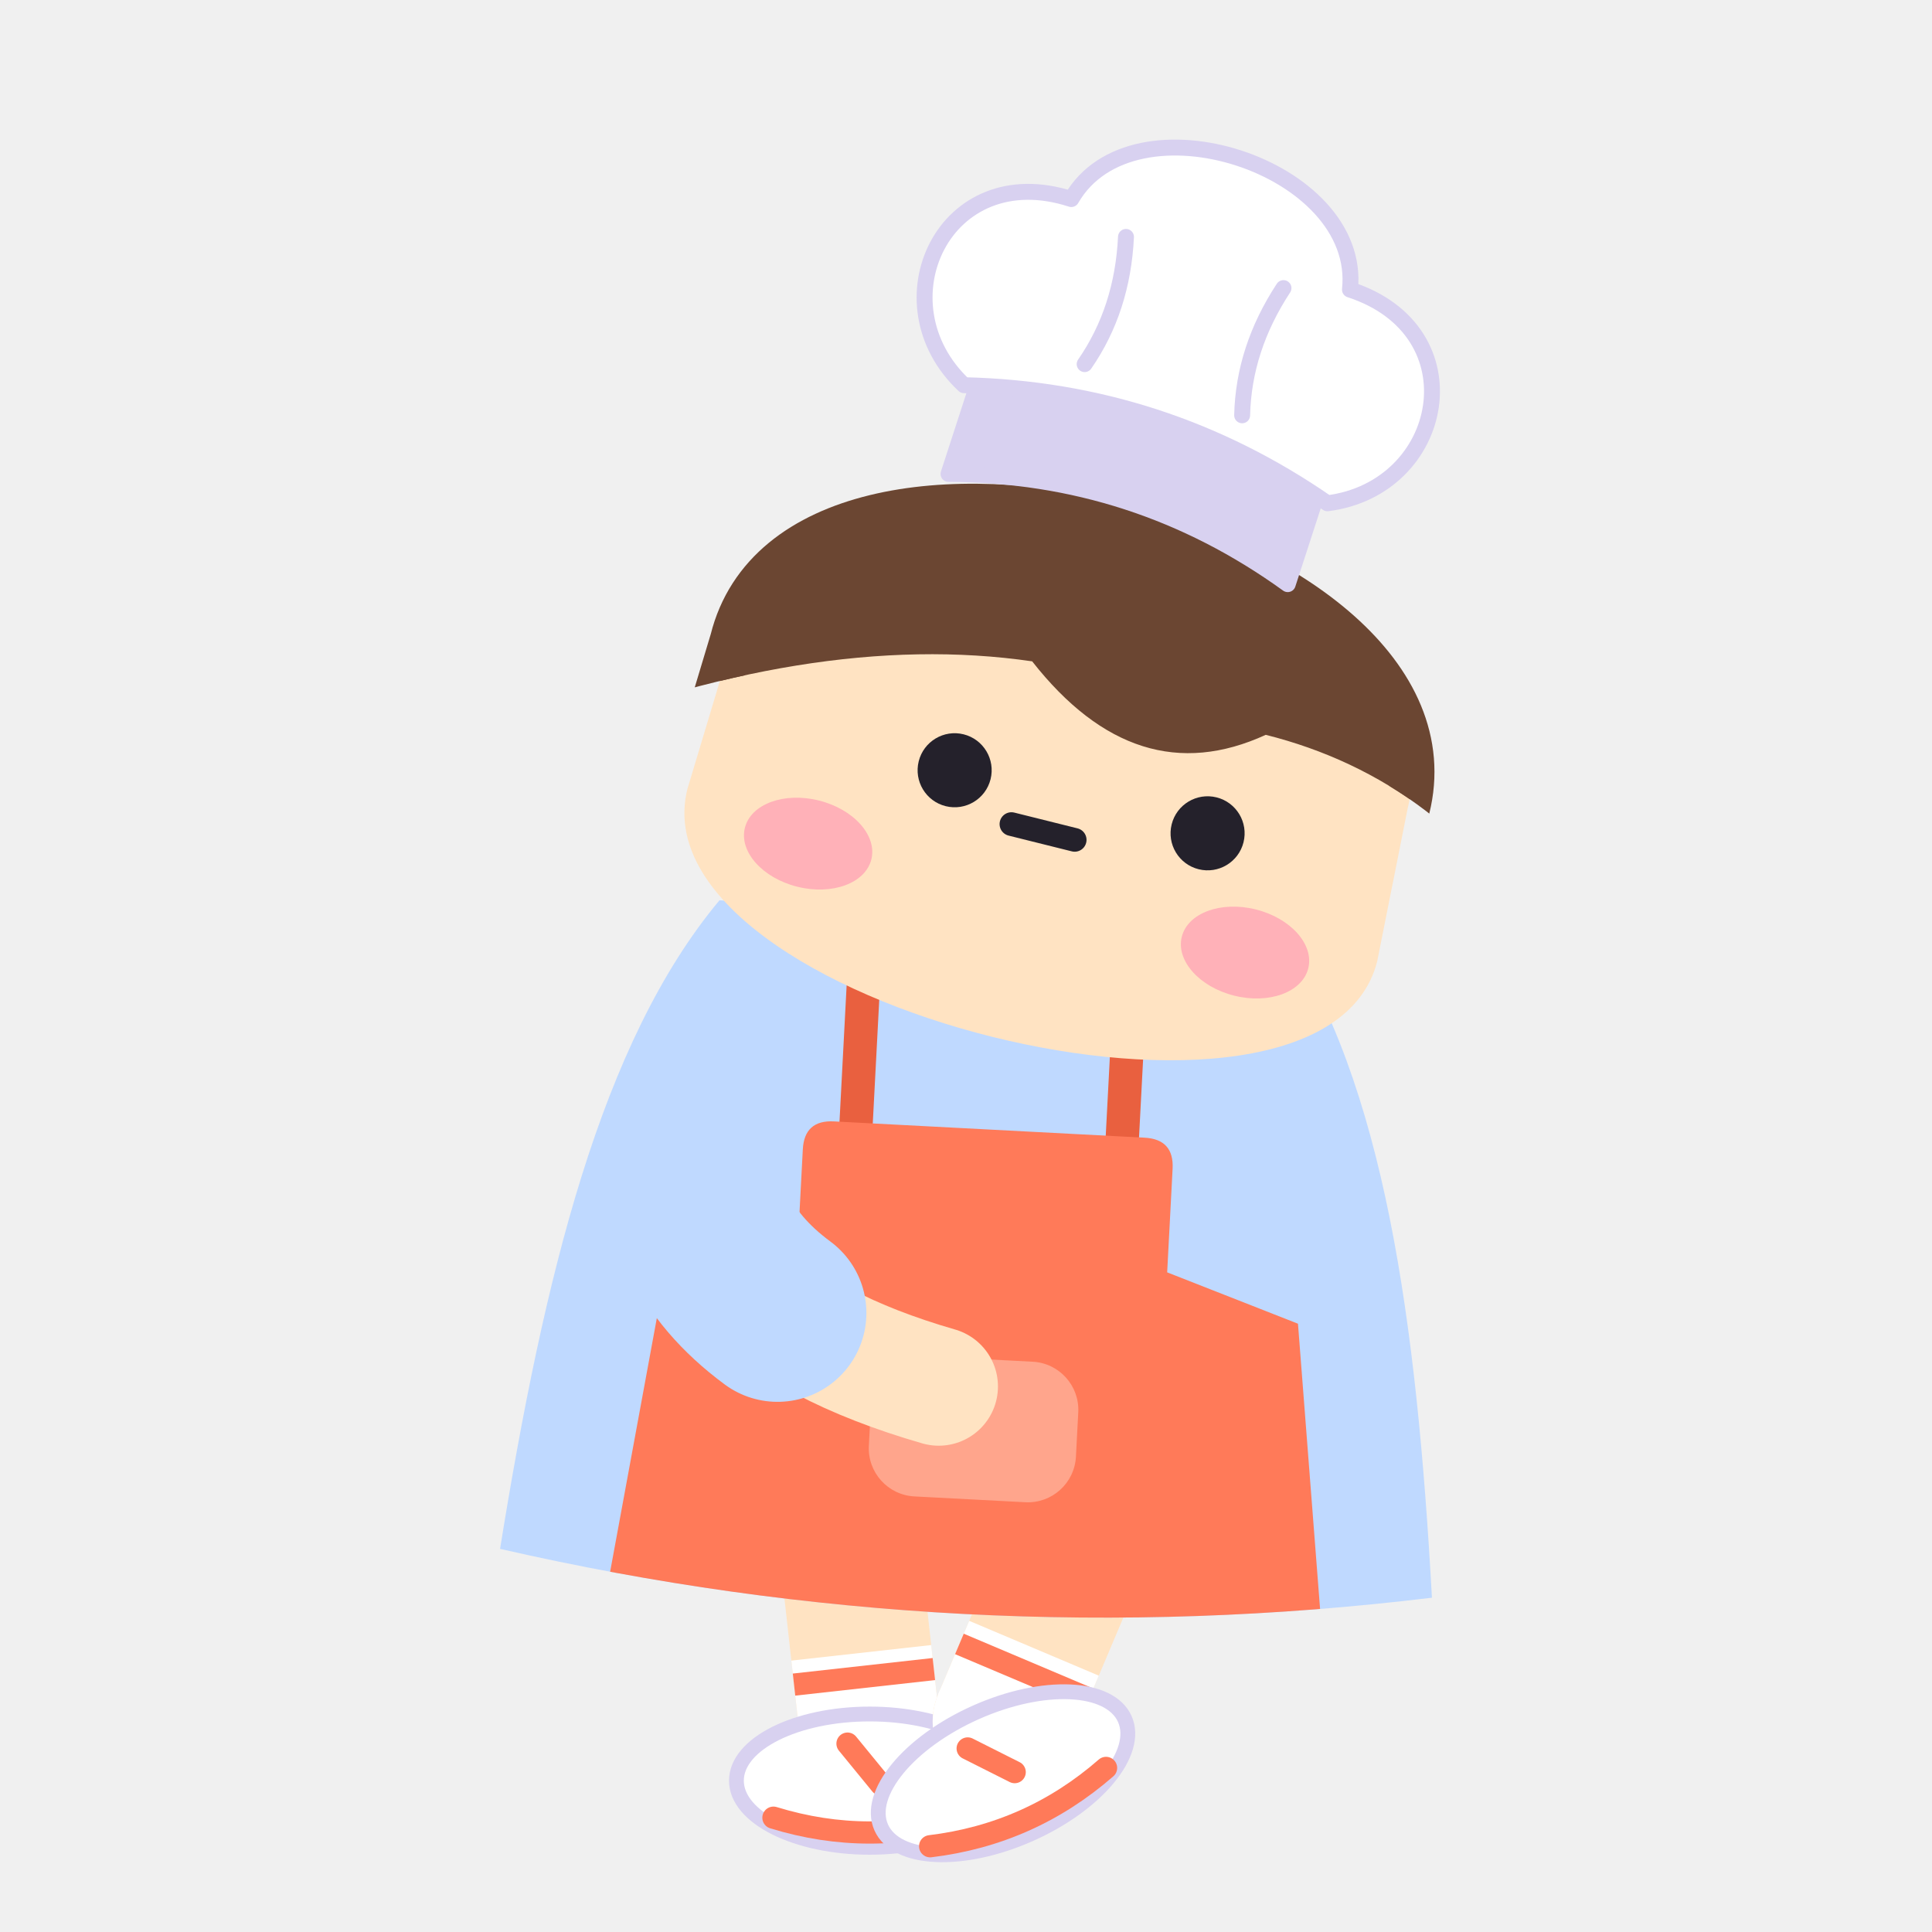
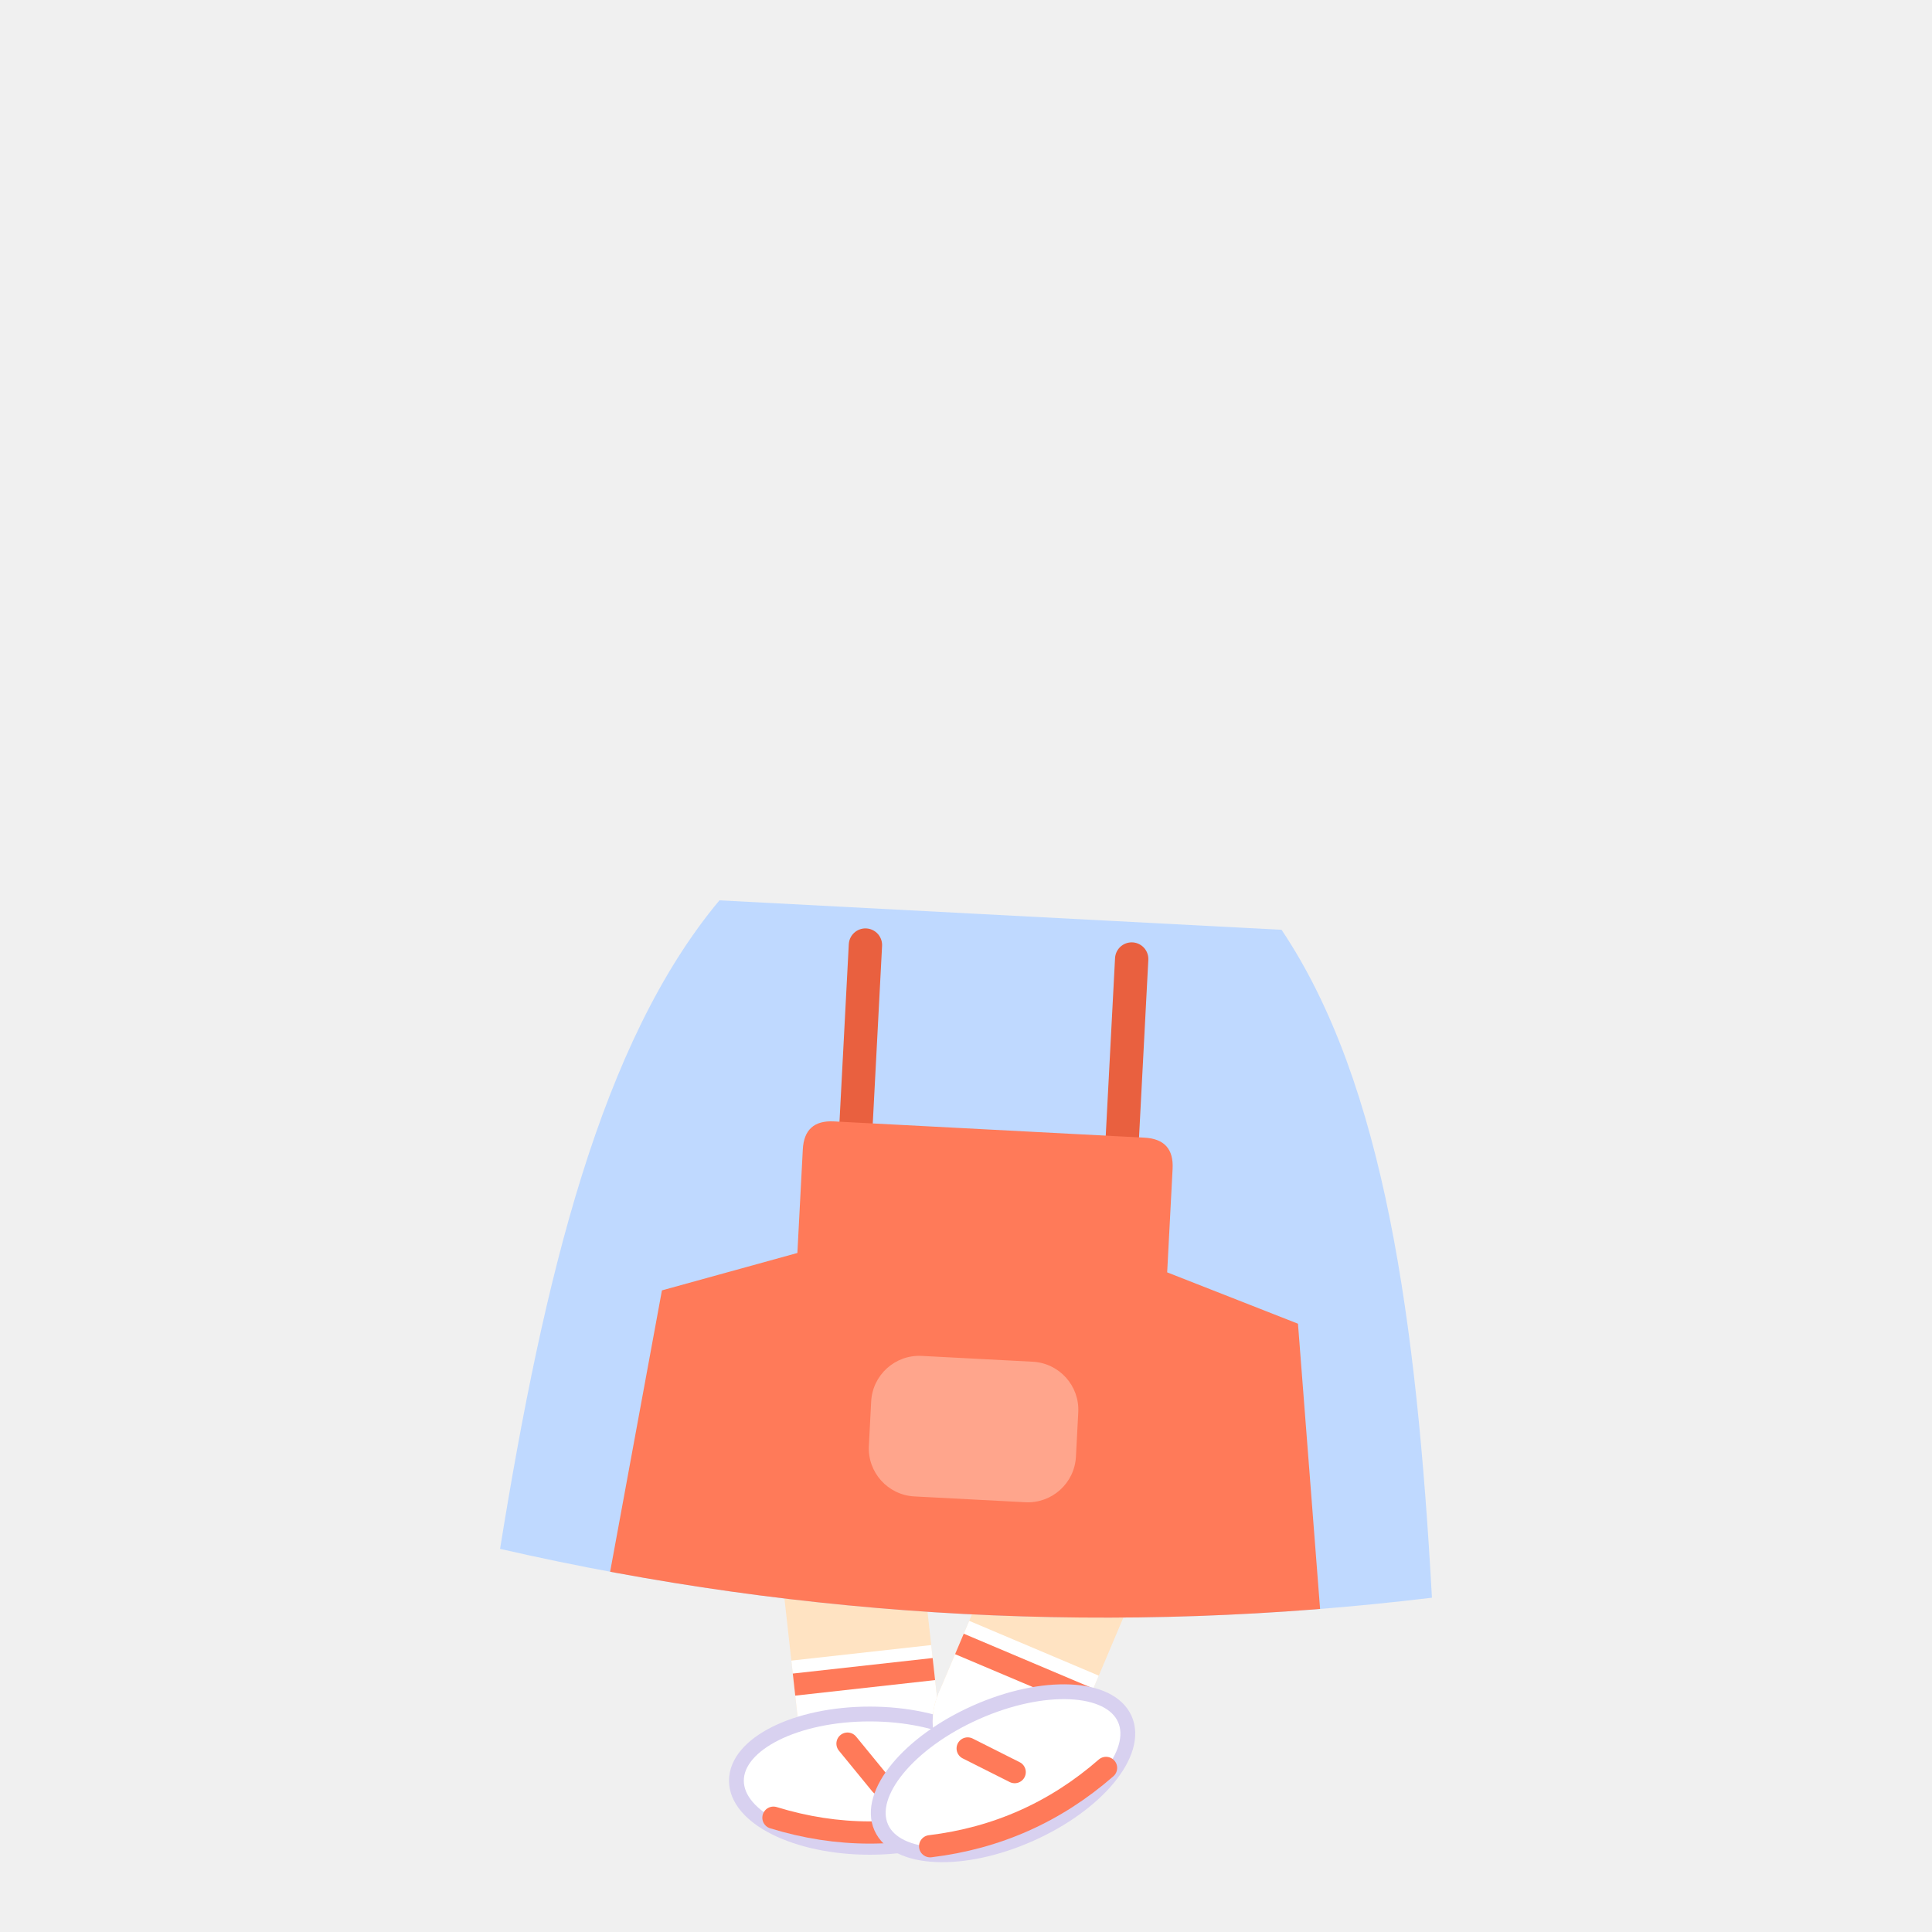
<svg xmlns="http://www.w3.org/2000/svg" viewBox="0 0 480 480" width="480" height="480">
  <g transform="translate(240 470) scale(0.92) translate(-240 -470)">
    <g>
      <path d="M208 372 L214 426" stroke="#FFE3C2" stroke-width="38" stroke-linecap="round" />
      <path d="M211.72 405.48 L214 426" stroke="#FFFFFF" stroke-width="38" />
      <circle cx="214" cy="426" r="19" fill="#FFFFFF" />
      <path d="M231.324 409.862 L193.556 414.058" stroke="#FF7A59" stroke-width="6" />
      <g transform="rotate(0 214 440)">
        <ellipse cx="214" cy="440" rx="36" ry="18" fill="#FFFFFF" stroke="#D8D1F0" stroke-width="4" />
        <path d="M188 450 q26 8 52 0" stroke="#FF7A59" stroke-width="6" stroke-linecap="round" fill="none" />
        <path d="M208 430 l9 11" stroke="#FF7A59" stroke-width="6" stroke-linecap="round" />
      </g>
      <path d="M272 372 L250 424" stroke="#FFE3C2" stroke-width="38" stroke-linecap="round" />
      <path d="M258.36 404.24 L250 424" stroke="#FFFFFF" stroke-width="38" />
      <circle cx="250" cy="424" r="19" fill="#FFFFFF" />
      <path d="M273.218 417.883 L238.222 403.077" stroke="#FF7A59" stroke-width="6" />
      <g transform="rotate(-24 250 438)">
        <ellipse cx="250" cy="438" rx="36" ry="18" fill="#FFFFFF" stroke="#D8D1F0" stroke-width="4" />
        <path d="M224 448 q26 8 52 0" stroke="#FF7A59" stroke-width="6" stroke-linecap="round" fill="none" />
        <path d="M244 428 l9 11" stroke="#FF7A59" stroke-width="6" stroke-linecap="round" />
      </g>
      <g transform="translate(0 0) rotate(3 240 384)">
-         <clipPath id="c75">
+         <clipPath id="c111">
          <path d="M164 206 C134 246 122 310 114 384 Q240 406 366 384 C358 310 346 246 316 206 Z" />
        </clipPath>
        <path d="M164 206 C134 246 122 310 114 384 Q240 406 366 384 C358 310 346 246 316 206 Z" fill="#BFD9FF" />
-         <g clip-path="url(#c75)">
+         <g clip-path="url(#c111)">
          <path d="M204 216 V268 M276 216 V268" stroke="#E9603F" stroke-width="9" stroke-linecap="round" />
          <path d="M198 264 H282 Q290 264 290 272 V300 L326 312 L338 404 H142 L154 312 L190 300 V272 Q190 264 198 264 Z" fill="#FF7A59" />
          <rect x="212" y="326" width="56" height="38" rx="13" fill="#FFA58C" />
        </g>
-         <g transform="rotate(11 240 236)">
-           <path d="M146 152 C146 78 334 78 334 152 L336 194 C336 254 144 254 144 194 Z" fill="#FFE3C2" />
-           <clipPath id="hchef">
-             <path d="M100 40 H380 V182 C356 154 324 142 292 142 Q262 166 226 138 Q166 144 100 192 Z" />
-           </clipPath>
-           <path d="M146 152 C146 78 334 78 334 152 L336 194 C336 254 144 254 144 194 Z" fill="#6B4632" stroke="#6B4632" stroke-width="12" stroke-linejoin="round" clip-path="url(#hchef)" />
-           <g transform="translate(240 96) rotate(4) scale(0.86) translate(-240 -150)">
-             <path d="M184 152 Q240 134 296 152 L296 122 Q240 106 184 122 Z" fill="#D8D1F0" stroke="#D8D1F0" stroke-width="5" stroke-linejoin="round" />
-             <path d="M180 124 C146 108 152 58 194 58 C202 20 278 20 286 58 C328 58 334 108 300 124 Q240 106 180 124 Z" fill="#FFFFFF" stroke="#D8D1F0" stroke-width="5" stroke-linejoin="round" />
-             <path d="M214 64 q6 22 0 42 M266 64 q-6 22 0 42" stroke="#D8D1F0" stroke-width="5" stroke-linecap="round" fill="none" />
-           </g>
-           <g transform="translate(240 178) scale(0.8) translate(-240 -262)">
-             <ellipse cx="164" cy="290" rx="22" ry="15" fill="#FF8FB1" opacity="0.6" />
-             <ellipse cx="316" cy="290" rx="22" ry="15" fill="#FF8FB1" opacity="0.6" />
-             <circle cx="206" cy="254" r="12.5" fill="#24212B" />
-             <circle cx="294" cy="254" r="12.5" fill="#24212B" />
-             <path d="M229 267 h22" stroke="#24212B" stroke-width="8" stroke-linecap="round" />
-           </g>
-         </g>
-         <path d="M160 268 Q157.0 317.0 230 334" stroke="#FFE3C2" stroke-width="32" stroke-linecap="round" fill="none" />
-         <path d="M160 268 Q158.14 298.38 185.494 316.459" stroke="#BFD9FF" stroke-width="48" stroke-linecap="round" fill="none" />
      </g>
    </g>
  </g>
</svg>
